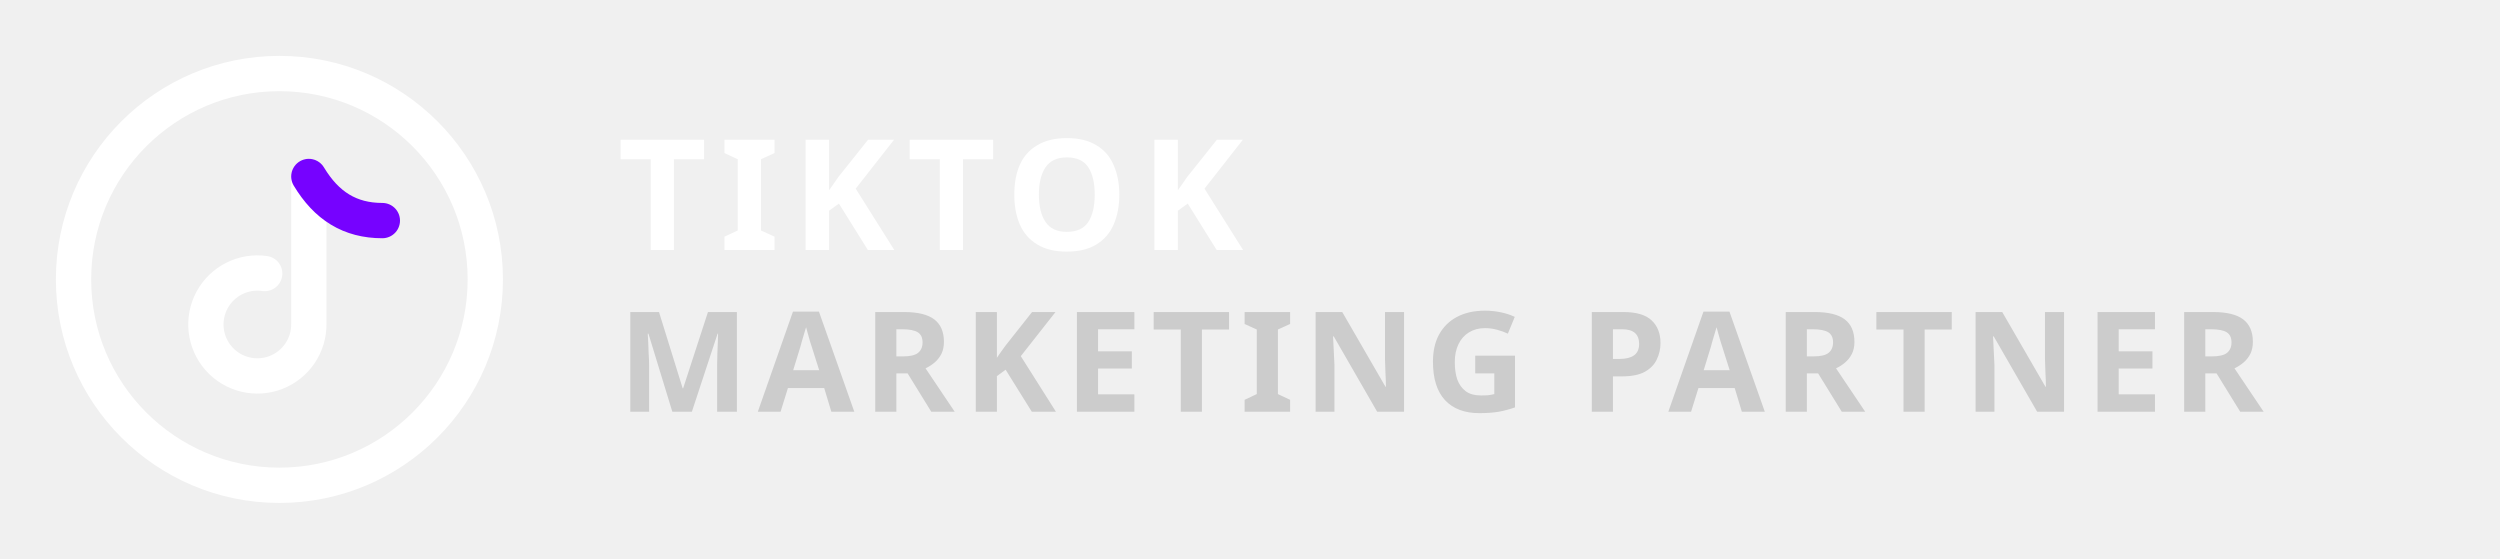
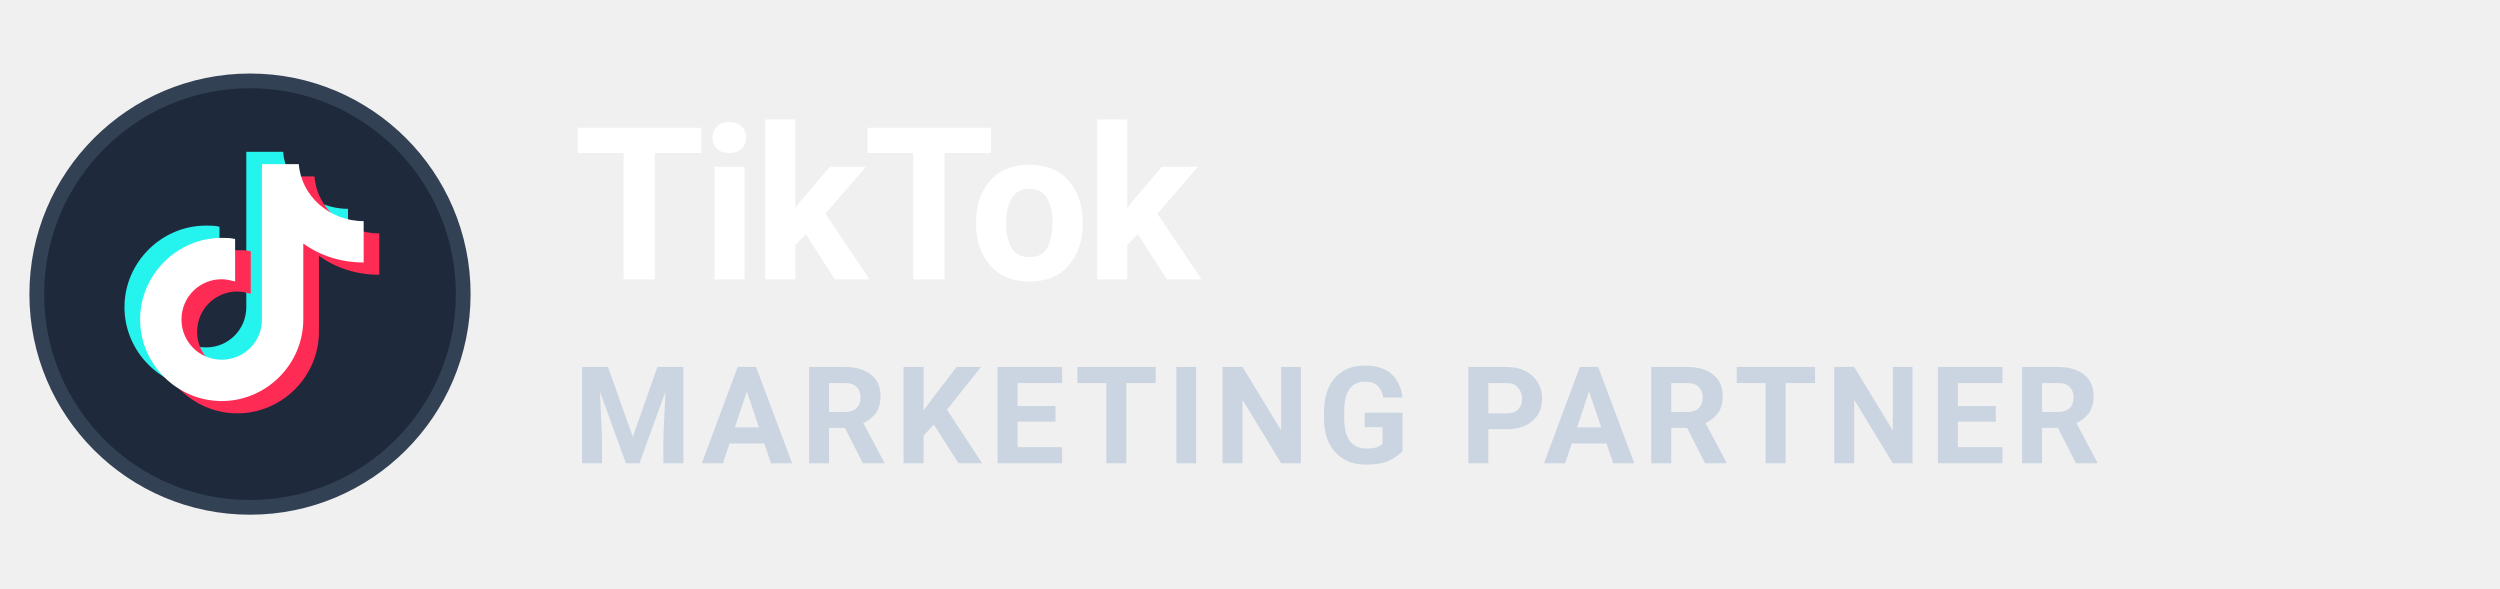
- <svg xmlns="http://www.w3.org/2000/svg" width="170" height="38" viewBox="0 0 170 38" fill="none">
-   <rect x="5" y="5" width="28" height="28" rx="14" stroke="#fff" stroke-width="2.4" />
-   <path d="M21 12v10a3.5 3.5 0 1 1-3-3.4" stroke="#fff" stroke-width="2.4" stroke-linecap="round" />
-   <path d="M21 12c1.2 2 2.8 3 5 3" stroke="#7602FF" stroke-width="2.4" stroke-linecap="round" />
-   <text x="42" y="17" font-family="sans-serif" font-size="10.5" font-weight="800" letter-spacing="0.08em" fill="#fff">TIKTOK</text>
-   <text x="42" y="28" font-family="sans-serif" font-size="9.5" font-weight="600" letter-spacing="0.06em" fill="#ccc">MARKETING PARTNER</text>
+ <svg xmlns="http://www.w3.org/2000/svg" width="170" height="40" viewBox="0 0 170 40" fill="none">
+   <circle cx="17" cy="20" r="14.5" fill="#1E293B" stroke="#334155" stroke-width="1" />
+   <g transform="translate(5.5, 8.5) scale(0.76)">
+     <path d="M16.2 3.5V17.4C16.2 19.4 14.6 21 12.6 21C10.6 21 9 19.4 9 17.4C9 15.4 10.6 13.8 12.6 13.8C13 13.8 13.4 13.9 13.8 14V10.2C13.4 10.1 13 10.1 12.6 10.1C8.6 10.1 5.3 13.4 5.3 17.4C5.3 21.4 8.6 24.7 12.6 24.7C16.6 24.7 19.9 21.4 19.9 17.4V10.6C21.4 11.7 23.3 12.3 25.3 12.3V8.6C22.2 8.6 19.7 6.3 19.5 3.5H16.2Z" fill="#25F4EE" transform="translate(-1.4, -1.1)" />
+     <path d="M16.2 3.5V17.4C16.2 19.4 14.6 21 12.6 21C10.6 21 9 19.4 9 17.4C9 15.4 10.6 13.8 12.6 13.8C13 13.8 13.4 13.9 13.8 14V10.2C13.4 10.1 13 10.1 12.6 10.1C8.6 10.1 5.3 13.4 5.3 17.4C5.3 21.4 8.6 24.7 12.6 24.7C16.6 24.7 19.9 21.4 19.9 17.4V10.6C21.4 11.7 23.3 12.3 25.3 12.3V8.6C22.2 8.6 19.7 6.3 19.5 3.5H16.2Z" fill="#FE2C55" transform="translate(1.4, 1.1)" />
+     <path d="M16.2 3.5V17.4C16.2 19.4 14.6 21 12.6 21C10.6 21 9 19.4 9 17.4C9 15.4 10.6 13.8 12.6 13.8C13 13.8 13.4 13.9 13.8 14V10.2C13.4 10.1 13 10.1 12.6 10.1C8.6 10.1 5.3 13.4 5.3 17.4C5.3 21.4 8.6 24.7 12.6 24.7C16.6 24.7 19.9 21.4 19.9 17.4V10.6C21.4 11.7 23.3 12.3 25.3 12.3V8.6C22.2 8.6 19.7 6.3 19.5 3.5H16.2Z" fill="#FFFFFF" />
+   </g>
+   <text x="39" y="19" font-family="-apple-system, BlinkMacSystemFont, 'Segoe UI', Roboto, sans-serif" font-size="14.5" font-weight="700" letter-spacing="-0.02em" fill="#FFFFFF">TikTok</text>
+   <text x="39" y="31.5" font-family="-apple-system, BlinkMacSystemFont, 'Segoe UI', Roboto, sans-serif" font-size="9.2" font-weight="700" letter-spacing="0.06em" fill="#CBD5E1">MARKETING PARTNER</text>
</svg>
